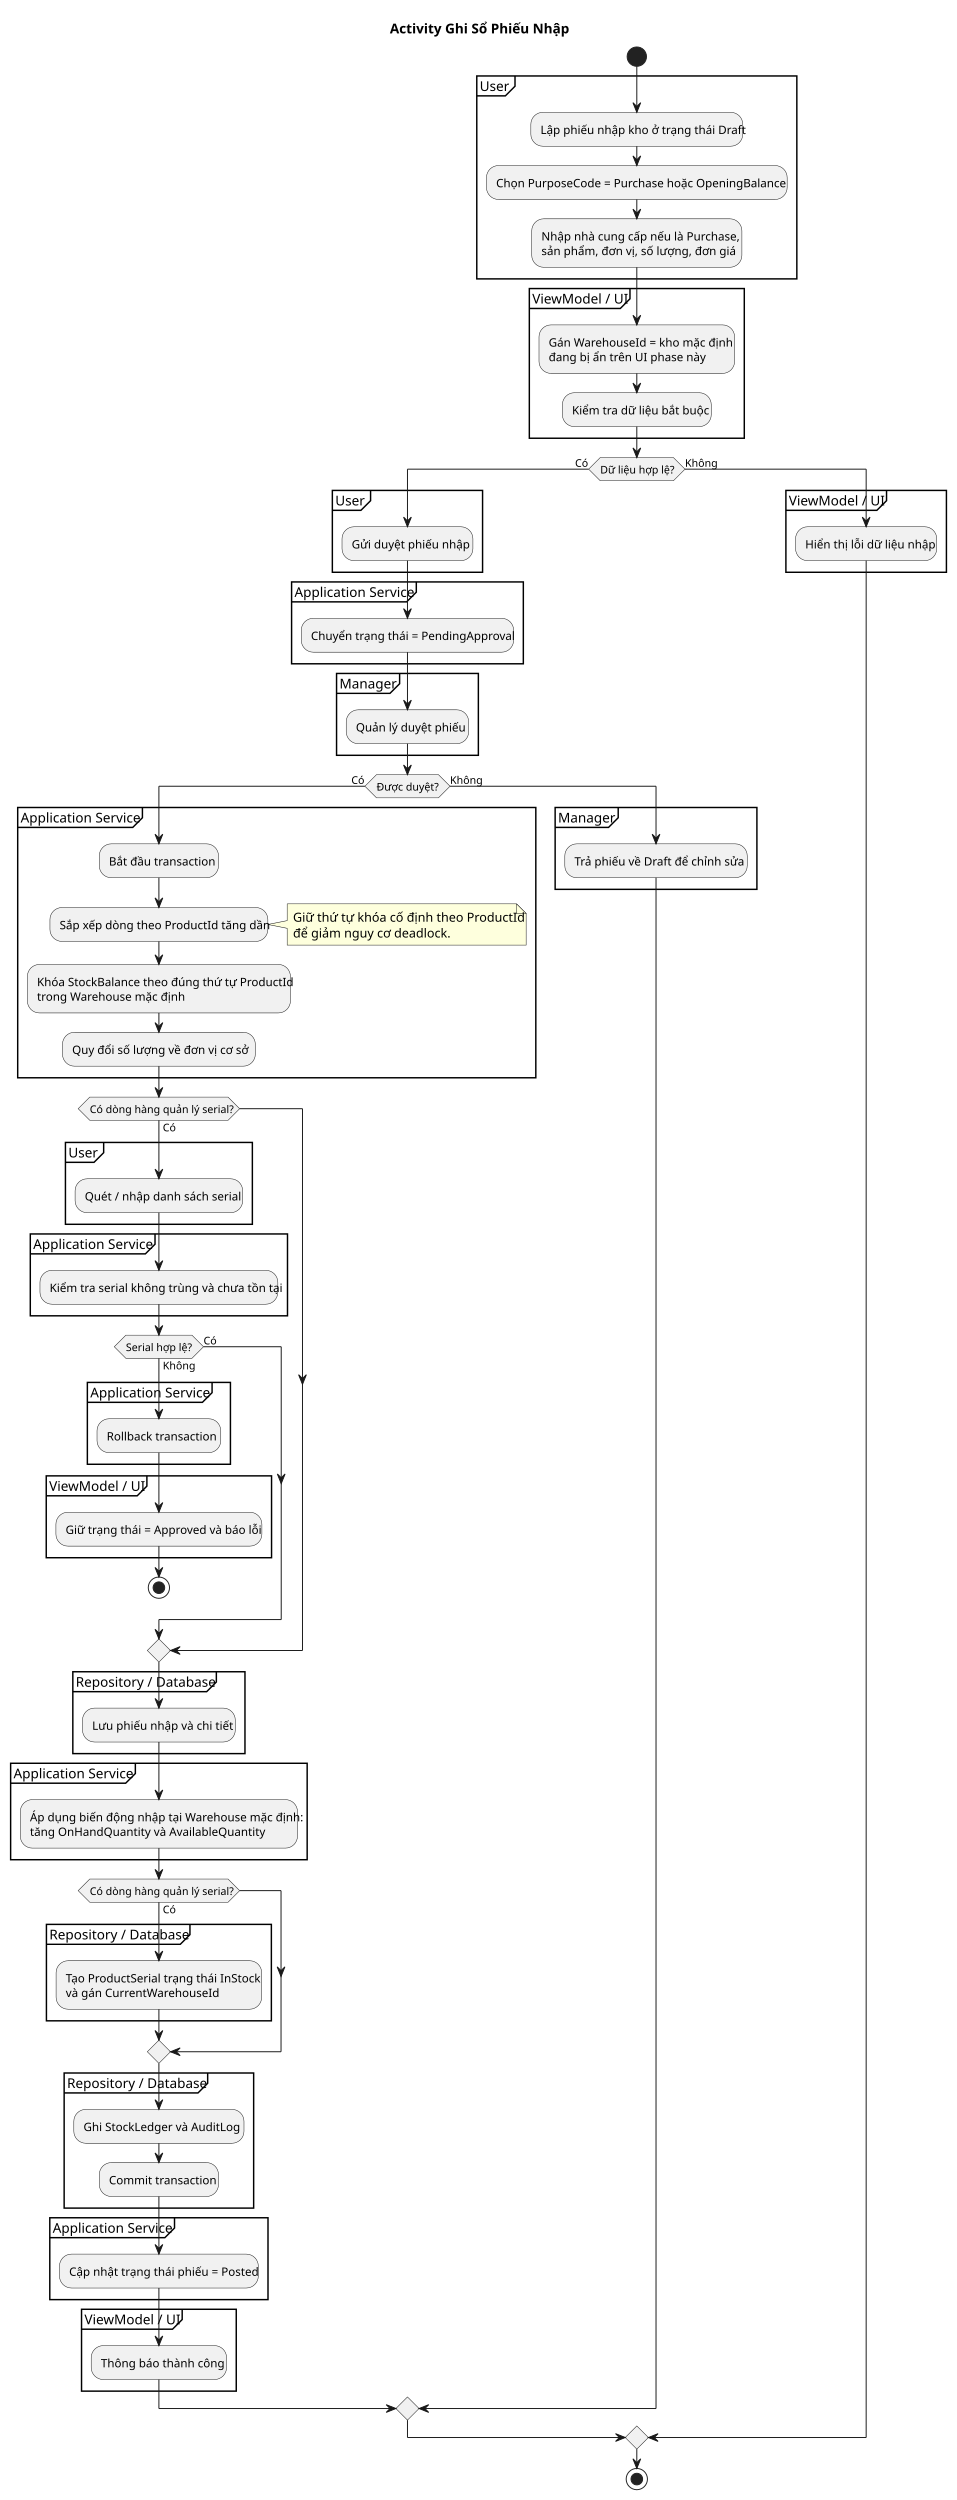
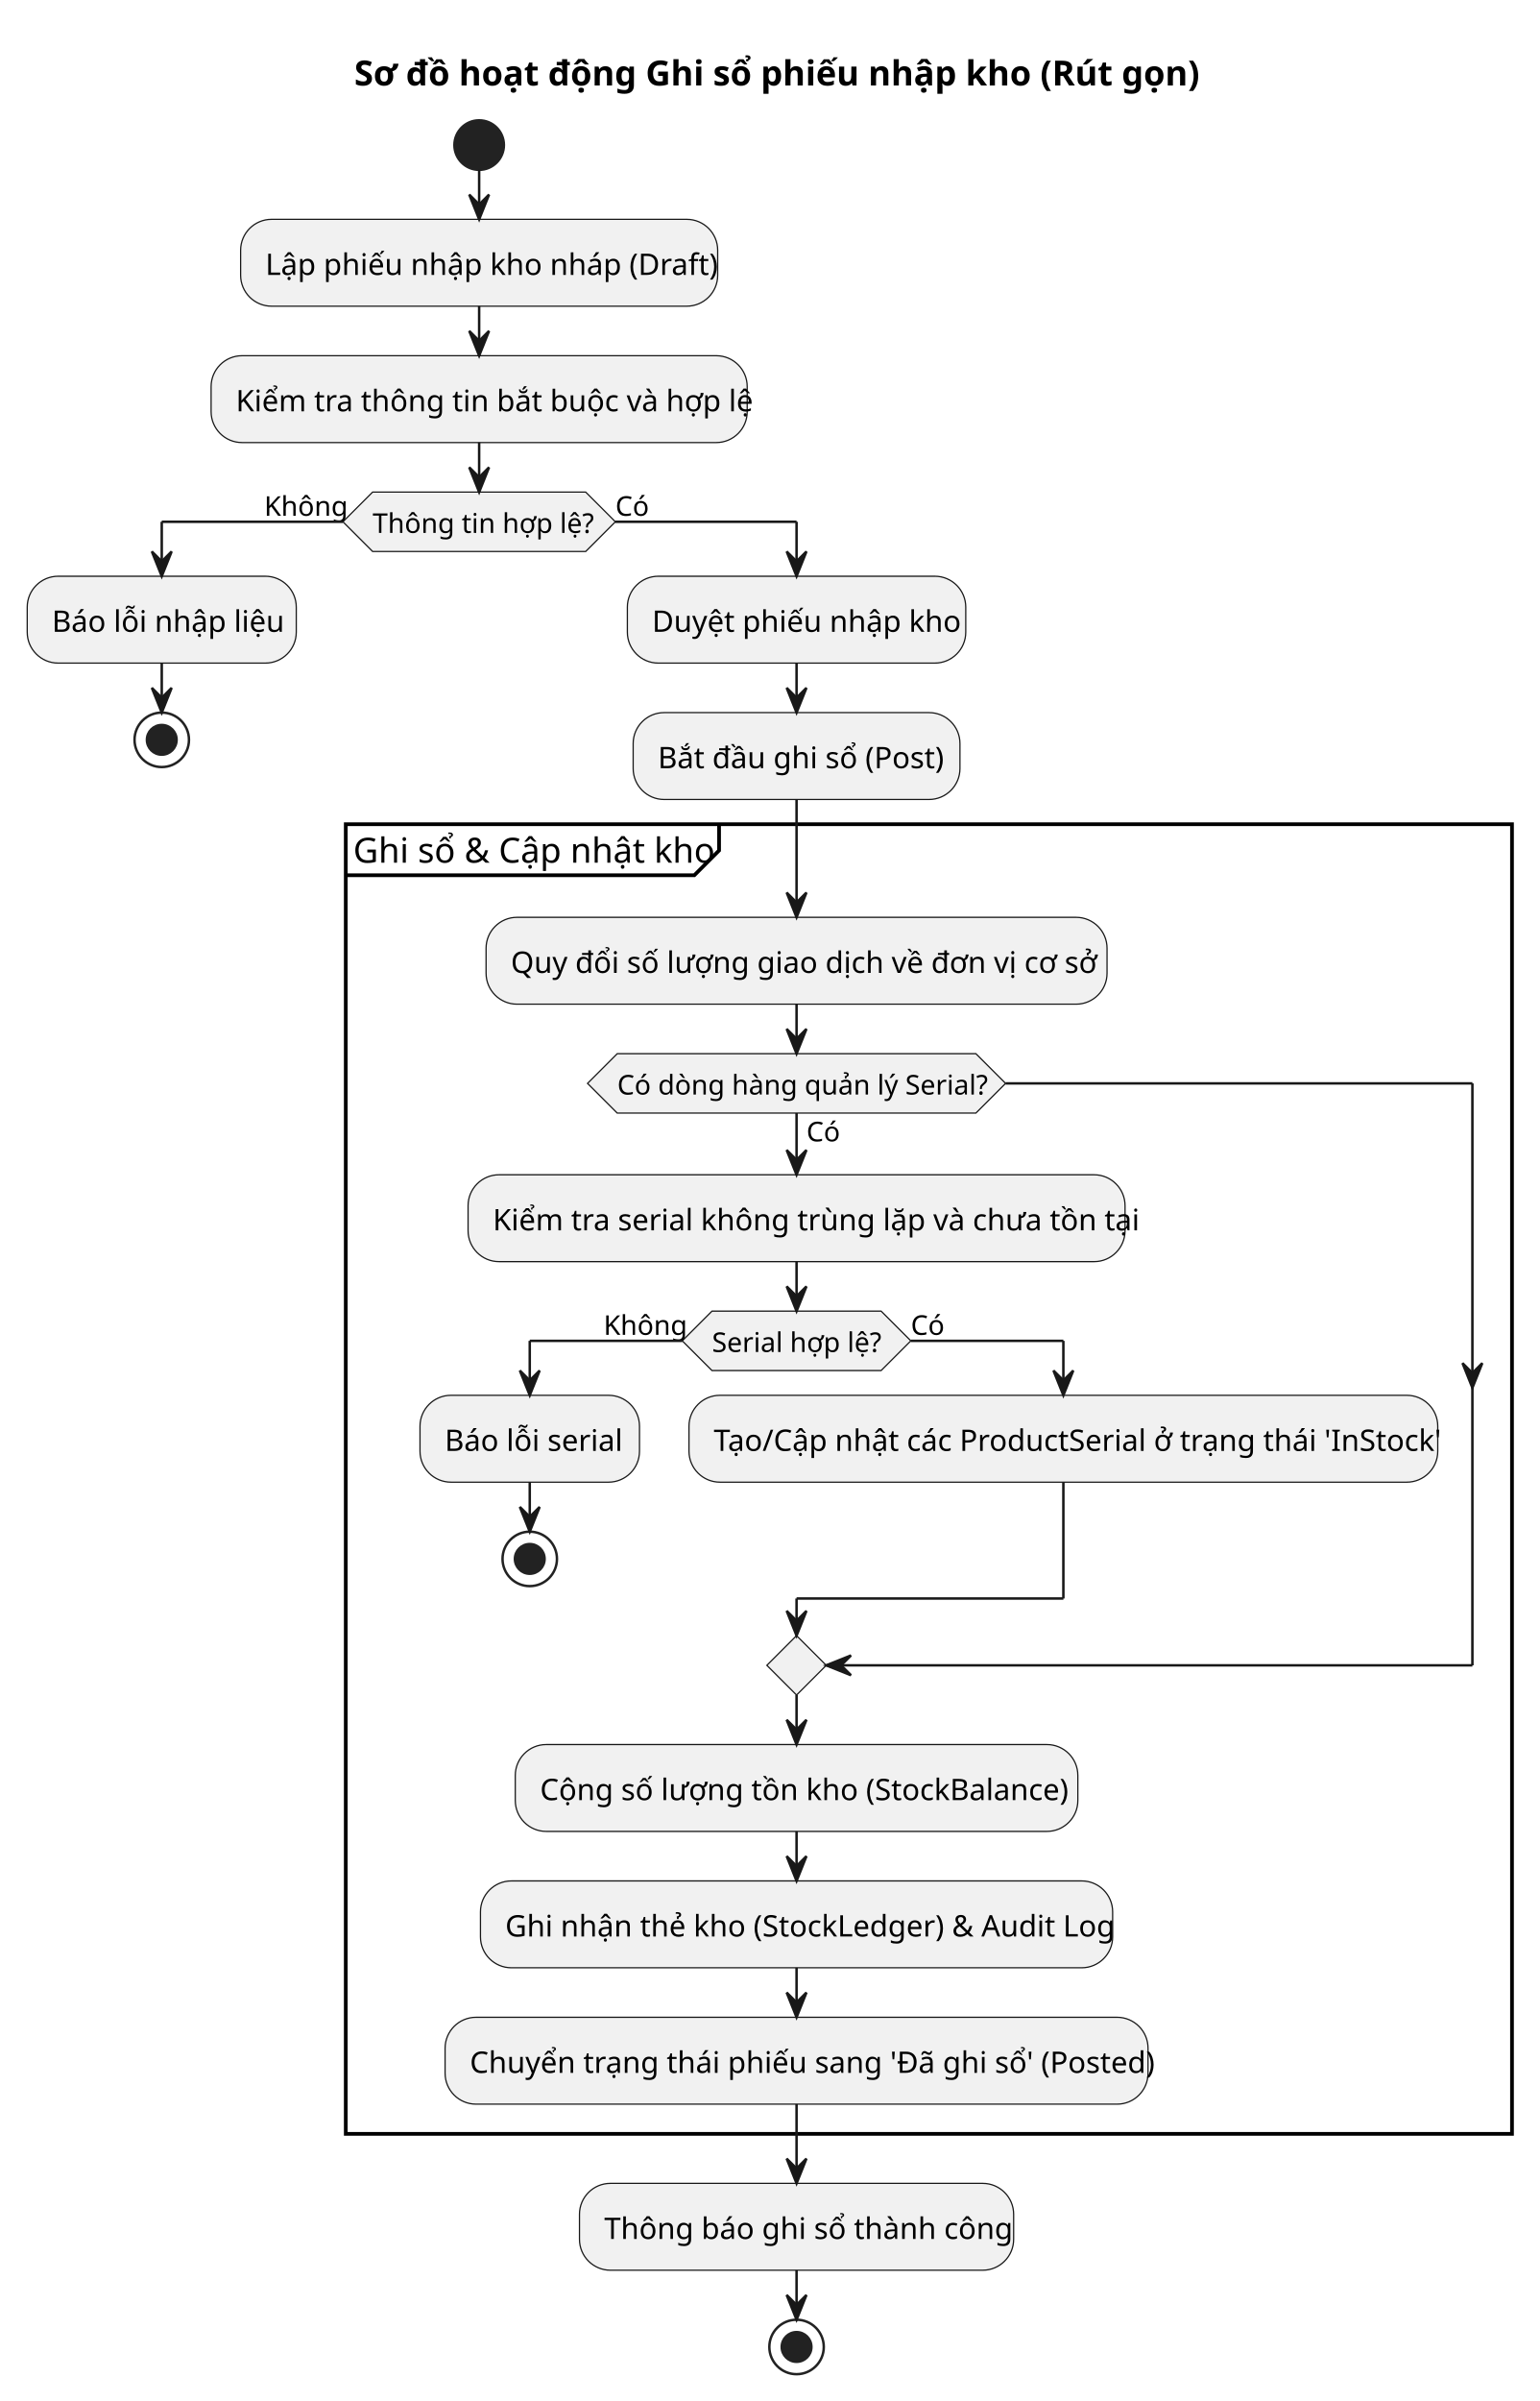
- <svg xmlns="http://www.w3.org/2000/svg" contentStyleType="text/css" data-diagram-type="ACTIVITY" height="2587px" preserveAspectRatio="none" style="width:990px;height:2587px;background:#FFFFFF;" version="1.1" viewBox="0 0 990 2587" width="990px" zoomAndPan="magnify">
+ <svg xmlns="http://www.w3.org/2000/svg" contentStyleType="text/css" data-diagram-type="ACTIVITY" height="970px" preserveAspectRatio="none" style="width:622px;height:970px;background:#FFFFFF;" version="1.1" viewBox="0 0 622 970" width="622px" zoomAndPan="magnify">
  <defs />
  <g>
-     <g class="title" data-source-line="353">
-       <text fill="#000000" font-family="sans-serif" font-size="14" font-weight="bold" lengthAdjust="spacing" textLength="180.469" x="403.445" y="34.533">Activity Ghi Sổ Phiếu Nhập</text>
+     <g class="title" data-source-line="1">
+       <text fill="#000000" font-family="sans-serif" font-size="14" font-weight="bold" lengthAdjust="spacing" textLength="332.685" x="143.174" y="34.533">Sơ đồ hoạt động Ghi sổ phiếu nhập kho (Rút gọn)</text>
    </g>
-     <ellipse cx="658.971" cy="58.609" fill="#222222" rx="10" ry="10" style="stroke:#222222;stroke-width:1;" />
-     <rect fill="none" height="209.984" style="stroke:#000000;stroke-width:1.5;" width="331.199" x="493.372" y="78.609" />
-     <path d="M532.93,78.609 L532.93,89.219 L522.93,99.219 L493.372,99.219" fill="none" style="stroke:#000000;stroke-width:1.5;" />
-     <text fill="#000000" font-family="sans-serif" font-size="14" lengthAdjust="spacing" textLength="29.559" x="496.372" y="94.143">User</text>
-     <rect fill="#F1F1F1" height="35.094" rx="12.5" ry="12.5" style="stroke:#181818;stroke-width:0.5;" width="219.336" x="549.303" y="116.219" />
-     <text fill="#000000" font-family="sans-serif" font-size="12" lengthAdjust="spacing" textLength="199.336" x="559.303" y="138.676">Lập phiếu nhập kho ở trạng thái Draft</text>
-     <rect fill="#F1F1F1" height="35.094" rx="12.5" ry="12.5" style="stroke:#181818;stroke-width:0.5;" width="311.199" x="503.372" y="171.312" />
-     <text fill="#000000" font-family="sans-serif" font-size="12" lengthAdjust="spacing" textLength="291.199" x="513.372" y="193.769">Chọn PurposeCode = Purchase hoặc OpeningBalance</text>
-     <rect fill="#F1F1F1" height="50.188" rx="12.5" ry="12.5" style="stroke:#181818;stroke-width:0.5;" width="217.473" x="550.235" y="226.406" />
-     <text fill="#000000" font-family="sans-serif" font-size="12" lengthAdjust="spacing" textLength="197.473" x="560.235" y="248.863">Nhập nhà cung cấp nếu là Purchase,</text>
-     <text fill="#000000" font-family="sans-serif" font-size="12" lengthAdjust="spacing" textLength="194.408" x="560.235" y="263.957">sản phẩm, đơn vị, số lượng, đơn giá</text>
-     <rect fill="none" height="154.891" style="stroke:#000000;stroke-width:1.5;" width="222.438" x="547.753" y="298.594" />
-     <path d="M651.897,298.594 L651.897,309.203 L641.897,319.203 L547.753,319.203" fill="none" style="stroke:#000000;stroke-width:1.5;" />
-     <text fill="#000000" font-family="sans-serif" font-size="14" lengthAdjust="spacing" textLength="94.144" x="550.753" y="314.127">ViewModel / UI</text>
-     <rect fill="#F1F1F1" height="50.188" rx="12.5" ry="12.5" style="stroke:#181818;stroke-width:0.5;" width="202.438" x="557.753" y="336.203" />
-     <text fill="#000000" font-family="sans-serif" font-size="12" lengthAdjust="spacing" textLength="182.438" x="567.753" y="358.66">Gán WarehouseId = kho mặc định</text>
-     <text fill="#000000" font-family="sans-serif" font-size="12" lengthAdjust="spacing" textLength="154.107" x="567.753" y="373.754">đang bị ẩn trên UI phase này</text>
-     <rect fill="#F1F1F1" height="35.094" rx="12.5" ry="12.5" style="stroke:#181818;stroke-width:0.5;" width="154.103" x="581.92" y="406.391" />
-     <text fill="#000000" font-family="sans-serif" font-size="12" lengthAdjust="spacing" textLength="134.103" x="591.92" y="428.848">Kiểm tra dữ liệu bắt buộc</text>
-     <polygon fill="#F1F1F1" points="621.108,473.484,696.835,473.484,708.835,485.484,696.835,497.484,621.108,497.484,609.108,485.484,621.108,473.484" style="stroke:#181818;stroke-width:0.5;" />
-     <text fill="#000000" font-family="sans-serif" font-size="11" lengthAdjust="spacing" textLength="75.727" x="621.108" y="489.985">Dữ liệu hợp lệ?</text>
-     <text fill="#000000" font-family="sans-serif" font-size="11" lengthAdjust="spacing" textLength="14.062" x="595.046" y="483.067">Có</text>
-     <text fill="#000000" font-family="sans-serif" font-size="11" lengthAdjust="spacing" textLength="31.808" x="708.835" y="483.067">Không</text>
-     <rect fill="none" height="84.703" style="stroke:#000000;stroke-width:1.5;" width="155.447" x="343.917" y="507.484" />
-     <path d="M383.475,507.484 L383.475,518.094 L373.475,528.094 L343.917,528.094" fill="none" style="stroke:#000000;stroke-width:1.5;" />
-     <text fill="#000000" font-family="sans-serif" font-size="14" lengthAdjust="spacing" textLength="29.559" x="346.917" y="523.018">User</text>
-     <rect fill="#F1F1F1" height="35.094" rx="12.5" ry="12.5" style="stroke:#181818;stroke-width:0.5;" width="135.447" x="353.917" y="545.094" />
-     <text fill="#000000" font-family="sans-serif" font-size="12" lengthAdjust="spacing" textLength="115.447" x="363.917" y="567.551">Gửi duyệt phiếu nhập</text>
-     <rect fill="none" height="84.703" style="stroke:#000000;stroke-width:1.5;" width="239.805" x="301.738" y="602.188" />
-     <path d="M430.8,602.188 L430.8,612.797 L420.8,622.797 L301.738,622.797" fill="none" style="stroke:#000000;stroke-width:1.5;" />
-     <text fill="#000000" font-family="sans-serif" font-size="14" lengthAdjust="spacing" textLength="119.061" x="304.738" y="617.721">Application Service</text>
-     <rect fill="#F1F1F1" height="35.094" rx="12.5" ry="12.5" style="stroke:#181818;stroke-width:0.5;" width="219.805" x="311.738" y="639.797" />
-     <text fill="#000000" font-family="sans-serif" font-size="12" lengthAdjust="spacing" textLength="199.805" x="321.738" y="662.254">Chuyển trạng thái = PendingApproval</text>
-     <rect fill="none" height="84.703" style="stroke:#000000;stroke-width:1.5;" width="146.74" x="348.27" y="696.891" />
-     <path d="M413.525,696.891 L413.525,707.5 L403.525,717.5 L348.27,717.5" fill="none" style="stroke:#000000;stroke-width:1.5;" />
-     <text fill="#000000" font-family="sans-serif" font-size="14" lengthAdjust="spacing" textLength="55.255" x="351.27" y="712.424">Manager</text>
-     <rect fill="#F1F1F1" height="35.094" rx="12.5" ry="12.5" style="stroke:#181818;stroke-width:0.5;" width="126.74" x="358.27" y="734.5" />
-     <text fill="#000000" font-family="sans-serif" font-size="12" lengthAdjust="spacing" textLength="106.74" x="368.27" y="756.957">Quản lý duyệt phiếu</text>
-     <polygon fill="#F1F1F1" points="389.588,801.594,453.692,801.594,465.692,813.594,453.692,825.594,389.588,825.594,377.588,813.594,389.588,801.594" style="stroke:#181818;stroke-width:0.5;" />
-     <text fill="#000000" font-family="sans-serif" font-size="11" lengthAdjust="spacing" textLength="64.104" x="389.588" y="818.095">Được duyệt?</text>
-     <text fill="#000000" font-family="sans-serif" font-size="11" lengthAdjust="spacing" textLength="14.062" x="363.527" y="811.177">Có</text>
-     <text fill="#000000" font-family="sans-serif" font-size="11" lengthAdjust="spacing" textLength="31.808" x="465.692" y="811.177">Không</text>
-     <rect fill="none" height="279.688" style="stroke:#000000;stroke-width:1.5;" width="536.149" x="18.312" y="835.594" />
-     <path d="M147.374,835.594 L147.374,846.203 L137.374,856.203 L18.312,856.203" fill="none" style="stroke:#000000;stroke-width:1.5;" />
-     <text fill="#000000" font-family="sans-serif" font-size="14" lengthAdjust="spacing" textLength="119.061" x="21.312" y="851.127">Application Service</text>
-     <rect fill="#F1F1F1" height="35.094" rx="12.5" ry="12.5" style="stroke:#181818;stroke-width:0.5;" width="123.4" x="102.727" y="873.203" />
-     <text fill="#000000" font-family="sans-serif" font-size="12" lengthAdjust="spacing" textLength="103.4" x="112.727" y="895.66">Bắt đầu transaction</text>
-     <path d="M297.174,935.297 L297.174,952.648 L277.174,956.648 L297.174,960.648 L297.174,978 A0,0 0 0 0 297.174,978 L544.461,978 A0,0 0 0 0 544.461,978 L544.461,945.297 L534.461,935.297 L297.174,935.297 A0,0 0 0 0 297.174,935.297" fill="#FEFFDD" style="stroke:#181818;stroke-width:0.5;" />
-     <path d="M534.461,935.297 L534.461,945.297 L544.461,945.297 L534.461,935.297" fill="#FEFFDD" style="stroke:#181818;stroke-width:0.5;" />
-     <text fill="#000000" font-family="sans-serif" font-size="13" lengthAdjust="spacing" textLength="226.288" x="303.174" y="953.792">Giữ thứ tự khóa cố định theo ProductId</text>
-     <text fill="#000000" font-family="sans-serif" font-size="13" lengthAdjust="spacing" textLength="155.949" x="303.174" y="970.144">để giảm nguy cơ deadlock.</text>
-     <rect fill="#F1F1F1" height="35.094" rx="12.5" ry="12.5" style="stroke:#181818;stroke-width:0.5;" width="225.494" x="51.68" y="939.102" />
-     <text fill="#000000" font-family="sans-serif" font-size="12" lengthAdjust="spacing" textLength="205.494" x="61.68" y="961.559">Sắp xếp dòng theo ProductId tăng dần</text>
-     <rect fill="#F1F1F1" height="50.188" rx="12.5" ry="12.5" style="stroke:#181818;stroke-width:0.5;" width="272.228" x="28.312" y="998" />
-     <text fill="#000000" font-family="sans-serif" font-size="12" lengthAdjust="spacing" textLength="252.228" x="38.312" y="1020.457">Khóa StockBalance theo đúng thứ tự ProductId</text>
-     <text fill="#000000" font-family="sans-serif" font-size="12" lengthAdjust="spacing" textLength="144.076" x="38.312" y="1035.551">trong Warehouse mặc định</text>
-     <rect fill="#F1F1F1" height="35.094" rx="12.5" ry="12.5" style="stroke:#181818;stroke-width:0.5;" width="199.578" x="64.638" y="1068.188" />
-     <text fill="#000000" font-family="sans-serif" font-size="12" lengthAdjust="spacing" textLength="179.578" x="74.638" y="1090.645">Quy đổi số lượng về đơn vị cơ sở</text>
-     <rect fill="none" height="84.703" style="stroke:#000000;stroke-width:1.5;" width="193.434" x="67.71" y="1182.2" />
-     <path d="M107.269,1182.2 L107.269,1192.81 L97.269,1202.81 L67.71,1202.81" fill="none" style="stroke:#000000;stroke-width:1.5;" />
-     <text fill="#000000" font-family="sans-serif" font-size="14" lengthAdjust="spacing" textLength="29.559" x="70.71" y="1197.733">User</text>
-     <rect fill="#F1F1F1" height="35.094" rx="12.5" ry="12.5" style="stroke:#181818;stroke-width:0.5;" width="173.434" x="77.71" y="1219.81" />
-     <text fill="#000000" font-family="sans-serif" font-size="12" lengthAdjust="spacing" textLength="153.434" x="87.71" y="1242.267">Quét / nhập danh sách serial</text>
-     <rect fill="none" height="84.703" style="stroke:#000000;stroke-width:1.5;" width="266.148" x="31.352" y="1276.903" />
-     <path d="M160.414,1276.903 L160.414,1287.513 L150.414,1297.513 L31.352,1297.513" fill="none" style="stroke:#000000;stroke-width:1.5;" />
-     <text fill="#000000" font-family="sans-serif" font-size="14" lengthAdjust="spacing" textLength="119.061" x="34.352" y="1292.437">Application Service</text>
-     <rect fill="#F1F1F1" height="35.094" rx="12.5" ry="12.5" style="stroke:#181818;stroke-width:0.5;" width="246.148" x="41.352" y="1314.513" />
-     <text fill="#000000" font-family="sans-serif" font-size="12" lengthAdjust="spacing" textLength="226.148" x="51.352" y="1336.97">Kiểm tra serial không trùng và chưa tồn tại</text>
-     <rect fill="none" height="84.703" style="stroke:#000000;stroke-width:1.5;" width="148.053" x="90.4" y="1430.524" />
-     <path d="M219.462,1430.524 L219.462,1441.134 L209.462,1451.134 L90.4,1451.134" fill="none" style="stroke:#000000;stroke-width:1.5;" />
-     <text fill="#000000" font-family="sans-serif" font-size="14" lengthAdjust="spacing" textLength="119.061" x="93.4" y="1446.058">Application Service</text>
-     <rect fill="#F1F1F1" height="35.094" rx="12.5" ry="12.5" style="stroke:#181818;stroke-width:0.5;" width="128.053" x="100.4" y="1468.134" />
-     <text fill="#000000" font-family="sans-serif" font-size="12" lengthAdjust="spacing" textLength="108.053" x="110.4" y="1490.591">Rollback transaction</text>
-     <rect fill="none" height="84.703" style="stroke:#000000;stroke-width:1.5;" width="233.148" x="47.852" y="1527.227" />
-     <path d="M151.997,1527.227 L151.997,1537.837 L141.997,1547.837 L47.852,1547.837" fill="none" style="stroke:#000000;stroke-width:1.5;" />
-     <text fill="#000000" font-family="sans-serif" font-size="14" lengthAdjust="spacing" textLength="94.144" x="50.852" y="1542.761">ViewModel / UI</text>
-     <rect fill="#F1F1F1" height="35.094" rx="12.5" ry="12.5" style="stroke:#181818;stroke-width:0.5;" width="213.148" x="57.852" y="1564.837" />
-     <text fill="#000000" font-family="sans-serif" font-size="12" lengthAdjust="spacing" textLength="193.148" x="67.853" y="1587.294">Giữ trạng thái = Approved và báo lỗi</text>
-     <ellipse cx="164.427" cy="1642.931" fill="none" rx="11" ry="11" style="stroke:#222222;stroke-width:1;" />
-     <ellipse cx="164.427" cy="1642.931" fill="#222222" rx="6" ry="6" style="stroke:#222222;stroke-width:1;" />
-     <polygon fill="#F1F1F1" points="130.245,1381.606,198.608,1381.606,210.608,1393.606,198.608,1405.606,130.245,1405.606,118.245,1393.606,130.245,1381.606" style="stroke:#181818;stroke-width:0.5;" />
-     <text fill="#000000" font-family="sans-serif" font-size="11" lengthAdjust="spacing" textLength="31.808" x="168.427" y="1417.025">Không</text>
-     <text fill="#000000" font-family="sans-serif" font-size="11" lengthAdjust="spacing" textLength="68.363" x="130.245" y="1398.107">Serial hợp lệ?</text>
-     <text fill="#000000" font-family="sans-serif" font-size="11" lengthAdjust="spacing" textLength="14.062" x="210.608" y="1391.189">Có</text>
-     <polygon fill="#F1F1F1" points="92.876,1135.281,235.978,1135.281,247.978,1147.281,235.978,1159.281,92.876,1159.281,80.876,1147.281,92.876,1135.281" style="stroke:#181818;stroke-width:0.5;" />
-     <text fill="#000000" font-family="sans-serif" font-size="11" lengthAdjust="spacing" textLength="14.062" x="168.427" y="1170.7">Có</text>
-     <text fill="#000000" font-family="sans-serif" font-size="11" lengthAdjust="spacing" textLength="143.102" x="92.876" y="1151.782">Có dòng hàng quản lý serial?</text>
-     <polygon fill="#F1F1F1" points="164.427,1695.931,176.427,1707.931,164.427,1719.931,152.427,1707.931,164.427,1695.931" style="stroke:#181818;stroke-width:0.5;" />
-     <rect fill="none" height="84.703" style="stroke:#000000;stroke-width:1.5;" width="178.129" x="75.362" y="1729.931" />
-     <path d="M223.879,1729.931 L223.879,1740.54 L213.879,1750.54 L75.362,1750.54" fill="none" style="stroke:#000000;stroke-width:1.5;" />
-     <text fill="#000000" font-family="sans-serif" font-size="14" lengthAdjust="spacing" textLength="138.517" x="78.362" y="1745.464">Repository / Database</text>
-     <rect fill="#F1F1F1" height="35.094" rx="12.5" ry="12.5" style="stroke:#181818;stroke-width:0.5;" width="158.129" x="85.362" y="1767.54" />
-     <text fill="#000000" font-family="sans-serif" font-size="12" lengthAdjust="spacing" textLength="138.129" x="95.362" y="1789.997">Lưu phiếu nhập và chi tiết</text>
-     <rect fill="none" height="99.797" style="stroke:#000000;stroke-width:1.5;" width="306.853" x="11" y="1824.634" />
-     <path d="M140.061,1824.634 L140.061,1835.243 L130.061,1845.243 L11,1845.243" fill="none" style="stroke:#000000;stroke-width:1.5;" />
-     <text fill="#000000" font-family="sans-serif" font-size="14" lengthAdjust="spacing" textLength="119.061" x="14" y="1840.167">Application Service</text>
-     <rect fill="#F1F1F1" height="50.188" rx="12.5" ry="12.5" style="stroke:#181818;stroke-width:0.5;" width="286.853" x="21" y="1862.243" />
-     <text fill="#000000" font-family="sans-serif" font-size="12" lengthAdjust="spacing" textLength="266.853" x="31" y="1884.7">Áp dụng biến động nhập tại Warehouse mặc định:</text>
-     <text fill="#000000" font-family="sans-serif" font-size="12" lengthAdjust="spacing" textLength="228.803" x="31" y="1899.794">tăng OnHandQuantity và AvailableQuantity</text>
-     <rect fill="none" height="99.797" style="stroke:#000000;stroke-width:1.5;" width="232.768" x="48.043" y="1991.35" />
-     <path d="M196.56,1991.35 L196.56,2001.959 L186.56,2011.959 L48.043,2011.959" fill="none" style="stroke:#000000;stroke-width:1.5;" />
-     <text fill="#000000" font-family="sans-serif" font-size="14" lengthAdjust="spacing" textLength="138.517" x="51.043" y="2006.883">Repository / Database</text>
-     <rect fill="#F1F1F1" height="50.188" rx="12.5" ry="12.5" style="stroke:#181818;stroke-width:0.5;" width="212.768" x="58.043" y="2028.959" />
-     <text fill="#000000" font-family="sans-serif" font-size="12" lengthAdjust="spacing" textLength="192.768" x="68.043" y="2051.416">Tạo ProductSerial trạng thái InStock</text>
-     <text fill="#000000" font-family="sans-serif" font-size="12" lengthAdjust="spacing" textLength="150.75" x="68.043" y="2066.51">và gán CurrentWarehouseId</text>
-     <polygon fill="#F1F1F1" points="92.876,1944.431,235.978,1944.431,247.978,1956.431,235.978,1968.431,92.876,1968.431,80.876,1956.431,92.876,1944.431" style="stroke:#181818;stroke-width:0.5;" />
-     <text fill="#000000" font-family="sans-serif" font-size="11" lengthAdjust="spacing" textLength="14.062" x="168.427" y="1979.85">Có</text>
-     <text fill="#000000" font-family="sans-serif" font-size="11" lengthAdjust="spacing" textLength="143.102" x="92.876" y="1960.932">Có dòng hàng quản lý serial?</text>
-     <polygon fill="#F1F1F1" points="164.427,2111.146,176.427,2123.146,164.427,2135.146,152.427,2123.146,164.427,2111.146" style="stroke:#181818;stroke-width:0.5;" />
-     <rect fill="none" height="139.797" style="stroke:#000000;stroke-width:1.5;" width="196.1" x="66.377" y="2145.146" />
-     <path d="M214.894,2145.146 L214.894,2155.756 L204.894,2165.756 L66.377,2165.756" fill="none" style="stroke:#000000;stroke-width:1.5;" />
-     <text fill="#000000" font-family="sans-serif" font-size="14" lengthAdjust="spacing" textLength="138.517" x="69.377" y="2160.68">Repository / Database</text>
-     <rect fill="#F1F1F1" height="35.094" rx="12.5" ry="12.5" style="stroke:#181818;stroke-width:0.5;" width="176.1" x="76.377" y="2182.756" />
-     <text fill="#000000" font-family="sans-serif" font-size="12" lengthAdjust="spacing" textLength="156.1" x="86.377" y="2205.213">Ghi StockLedger và AuditLog</text>
-     <rect fill="#F1F1F1" height="35.094" rx="12.5" ry="12.5" style="stroke:#181818;stroke-width:0.5;" width="123.365" x="102.744" y="2237.85" />
-     <text fill="#000000" font-family="sans-serif" font-size="12" lengthAdjust="spacing" textLength="103.365" x="112.744" y="2260.307">Commit transaction</text>
-     <rect fill="none" height="84.703" style="stroke:#000000;stroke-width:1.5;" width="225.801" x="51.526" y="2294.943" />
-     <path d="M180.588,2294.943 L180.588,2305.553 L170.588,2315.553 L51.526,2315.553" fill="none" style="stroke:#000000;stroke-width:1.5;" />
-     <text fill="#000000" font-family="sans-serif" font-size="14" lengthAdjust="spacing" textLength="119.061" x="54.526" y="2310.477">Application Service</text>
-     <rect fill="#F1F1F1" height="35.094" rx="12.5" ry="12.5" style="stroke:#181818;stroke-width:0.5;" width="205.801" x="61.526" y="2332.553" />
-     <text fill="#000000" font-family="sans-serif" font-size="12" lengthAdjust="spacing" textLength="185.801" x="71.526" y="2355.01">Cập nhật trạng thái phiếu = Posted</text>
-     <rect fill="none" height="84.703" style="stroke:#000000;stroke-width:1.5;" width="160.1" x="84.377" y="2389.646" />
-     <path d="M188.522,2389.646 L188.522,2400.256 L178.522,2410.256 L84.377,2410.256" fill="none" style="stroke:#000000;stroke-width:1.5;" />
-     <text fill="#000000" font-family="sans-serif" font-size="14" lengthAdjust="spacing" textLength="94.144" x="87.377" y="2405.18">ViewModel / UI</text>
-     <rect fill="#F1F1F1" height="35.094" rx="12.5" ry="12.5" style="stroke:#181818;stroke-width:0.5;" width="140.1" x="94.377" y="2427.256" />
-     <text fill="#000000" font-family="sans-serif" font-size="12" lengthAdjust="spacing" textLength="120.1" x="104.377" y="2449.713">Thông báo thành công</text>
-     <rect fill="none" height="84.703" style="stroke:#000000;stroke-width:1.5;" width="208.785" x="574.461" y="835.594" />
-     <path d="M639.716,835.594 L639.716,846.203 L629.716,856.203 L574.461,856.203" fill="none" style="stroke:#000000;stroke-width:1.5;" />
-     <text fill="#000000" font-family="sans-serif" font-size="14" lengthAdjust="spacing" textLength="55.255" x="577.461" y="851.127">Manager</text>
-     <rect fill="#F1F1F1" height="35.094" rx="12.5" ry="12.5" style="stroke:#181818;stroke-width:0.5;" width="188.785" x="584.461" y="873.203" />
-     <text fill="#000000" font-family="sans-serif" font-size="12" lengthAdjust="spacing" textLength="168.785" x="594.461" y="895.66">Trả phiếu về Draft để chỉnh sửa</text>
-     <polygon fill="#F1F1F1" points="421.64,2480.35,433.64,2492.35,421.64,2504.35,409.64,2492.35,421.64,2480.35" style="stroke:#181818;stroke-width:0.5;" />
-     <rect fill="none" height="84.703" style="stroke:#000000;stroke-width:1.5;" width="166.111" x="813.247" y="507.484" />
-     <path d="M917.391,507.484 L917.391,518.094 L907.391,528.094 L813.247,528.094" fill="none" style="stroke:#000000;stroke-width:1.5;" />
-     <text fill="#000000" font-family="sans-serif" font-size="14" lengthAdjust="spacing" textLength="94.144" x="816.247" y="523.018">ViewModel / UI</text>
-     <rect fill="#F1F1F1" height="35.094" rx="12.5" ry="12.5" style="stroke:#181818;stroke-width:0.5;" width="146.111" x="823.247" y="545.094" />
-     <text fill="#000000" font-family="sans-serif" font-size="12" lengthAdjust="spacing" textLength="126.111" x="833.247" y="567.551">Hiển thị lỗi dữ liệu nhập</text>
-     <polygon fill="#F1F1F1" points="658.971,2510.35,670.971,2522.35,658.971,2534.35,646.971,2522.35,658.971,2510.35" style="stroke:#181818;stroke-width:0.5;" />
-     <ellipse cx="658.971" cy="2565.35" fill="none" rx="11" ry="11" style="stroke:#222222;stroke-width:1;" />
-     <ellipse cx="658.971" cy="2565.35" fill="#222222" rx="6" ry="6" style="stroke:#222222;stroke-width:1;" />
-     <line style="stroke:#181818;stroke-width:1;" x1="658.971" x2="658.971" y1="151.312" y2="171.312" />
-     <polygon fill="#181818" points="654.971,161.312,658.971,171.312,662.971,161.312,658.971,165.312" style="stroke:#181818;stroke-width:1;" />
-     <line style="stroke:#181818;stroke-width:1;" x1="658.971" x2="658.971" y1="206.406" y2="226.406" />
-     <polygon fill="#181818" points="654.971,216.406,658.971,226.406,662.971,216.406,658.971,220.406" style="stroke:#181818;stroke-width:1;" />
-     <line style="stroke:#181818;stroke-width:1;" x1="658.971" x2="658.971" y1="68.609" y2="116.219" />
-     <polygon fill="#181818" points="654.971,106.219,658.971,116.219,662.971,106.219,658.971,110.219" style="stroke:#181818;stroke-width:1;" />
-     <line style="stroke:#181818;stroke-width:1;" x1="658.971" x2="658.971" y1="386.391" y2="406.391" />
-     <polygon fill="#181818" points="654.971,396.391,658.971,406.391,662.971,396.391,658.971,400.391" style="stroke:#181818;stroke-width:1;" />
-     <line style="stroke:#181818;stroke-width:1;" x1="658.971" x2="658.971" y1="276.594" y2="336.203" />
-     <polygon fill="#181818" points="654.971,326.203,658.971,336.203,662.971,326.203,658.971,330.203" style="stroke:#181818;stroke-width:1;" />
-     <line style="stroke:#181818;stroke-width:1;" x1="421.64" x2="421.64" y1="580.188" y2="639.797" />
-     <polygon fill="#181818" points="417.64,629.797,421.64,639.797,425.64,629.797,421.64,633.797" style="stroke:#181818;stroke-width:1;" />
-     <line style="stroke:#181818;stroke-width:1;" x1="421.64" x2="421.64" y1="674.891" y2="734.5" />
-     <polygon fill="#181818" points="417.64,724.5,421.64,734.5,425.64,724.5,421.64,728.5" style="stroke:#181818;stroke-width:1;" />
-     <line style="stroke:#181818;stroke-width:1;" x1="164.427" x2="164.427" y1="908.297" y2="939.102" />
-     <polygon fill="#181818" points="160.427,929.102,164.427,939.102,168.427,929.102,164.427,933.102" style="stroke:#181818;stroke-width:1;" />
-     <line style="stroke:#181818;stroke-width:1;" x1="164.427" x2="164.427" y1="974.195" y2="998" />
-     <polygon fill="#181818" points="160.427,988,164.427,998,168.427,988,164.427,992" style="stroke:#181818;stroke-width:1;" />
-     <line style="stroke:#181818;stroke-width:1;" x1="164.427" x2="164.427" y1="1048.188" y2="1068.188" />
-     <polygon fill="#181818" points="160.427,1058.188,164.427,1068.188,168.427,1058.188,164.427,1062.188" style="stroke:#181818;stroke-width:1;" />
-     <line style="stroke:#181818;stroke-width:1;" x1="164.427" x2="164.427" y1="1254.903" y2="1314.513" />
-     <polygon fill="#181818" points="160.427,1304.513,164.427,1314.513,168.427,1304.513,164.427,1308.513" style="stroke:#181818;stroke-width:1;" />
-     <line style="stroke:#181818;stroke-width:1;" x1="164.427" x2="164.427" y1="1503.227" y2="1564.837" />
-     <polygon fill="#181818" points="160.427,1554.837,164.427,1564.837,168.427,1554.837,164.427,1558.837" style="stroke:#181818;stroke-width:1;" />
-     <line style="stroke:#181818;stroke-width:1;" x1="164.427" x2="164.427" y1="1599.931" y2="1631.931" />
-     <polygon fill="#181818" points="160.427,1621.931,164.427,1631.931,168.427,1621.931,164.427,1625.931" style="stroke:#181818;stroke-width:1;" />
-     <line style="stroke:#181818;stroke-width:1;" x1="164.427" x2="164.427" y1="1405.606" y2="1468.134" />
-     <polygon fill="#181818" points="160.427,1458.134,164.427,1468.134,168.427,1458.134,164.427,1462.134" style="stroke:#181818;stroke-width:1;" />
-     <line style="stroke:#181818;stroke-width:1;" x1="210.608" x2="291.001" y1="1393.606" y2="1393.606" />
-     <polygon fill="#181818" points="287.001,1525.227,291.001,1535.227,295.001,1525.227,291.001,1529.227" style="stroke:#181818;stroke-width:1;" />
-     <line style="stroke:#181818;stroke-width:1;" x1="291.001" x2="291.001" y1="1393.606" y2="1675.931" />
-     <line style="stroke:#181818;stroke-width:1;" x1="291.001" x2="164.427" y1="1675.931" y2="1675.931" />
-     <line style="stroke:#181818;stroke-width:1;" x1="164.427" x2="164.427" y1="1675.931" y2="1695.931" />
-     <polygon fill="#181818" points="160.427,1685.931,164.427,1695.931,168.427,1685.931,164.427,1689.931" style="stroke:#181818;stroke-width:1;" />
-     <line style="stroke:#181818;stroke-width:1;" x1="164.427" x2="164.427" y1="1349.606" y2="1381.606" />
-     <polygon fill="#181818" points="160.427,1371.606,164.427,1381.606,168.427,1371.606,164.427,1375.606" style="stroke:#181818;stroke-width:1;" />
-     <line style="stroke:#181818;stroke-width:1;" x1="164.427" x2="164.427" y1="1159.281" y2="1219.81" />
-     <polygon fill="#181818" points="160.427,1209.81,164.427,1219.81,168.427,1209.81,164.427,1213.81" style="stroke:#181818;stroke-width:1;" />
-     <line style="stroke:#181818;stroke-width:1;" x1="247.978" x2="313.001" y1="1147.281" y2="1147.281" />
-     <polygon fill="#181818" points="309.001,1422.524,313.001,1432.524,317.001,1422.524,313.001,1426.524" style="stroke:#181818;stroke-width:1;" />
-     <line style="stroke:#181818;stroke-width:1;" x1="313.001" x2="313.001" y1="1147.281" y2="1707.931" />
-     <line style="stroke:#181818;stroke-width:1;" x1="313.001" x2="176.427" y1="1707.931" y2="1707.931" />
-     <polygon fill="#181818" points="186.427,1703.931,176.427,1707.931,186.427,1711.931,182.427,1707.931" style="stroke:#181818;stroke-width:1;" />
-     <line style="stroke:#181818;stroke-width:1;" x1="164.427" x2="164.427" y1="1103.281" y2="1135.281" />
-     <polygon fill="#181818" points="160.427,1125.281,164.427,1135.281,168.427,1125.281,164.427,1129.281" style="stroke:#181818;stroke-width:1;" />
-     <line style="stroke:#181818;stroke-width:1;" x1="164.427" x2="164.427" y1="1719.931" y2="1767.54" />
-     <polygon fill="#181818" points="160.427,1757.54,164.427,1767.54,168.427,1757.54,164.427,1761.54" style="stroke:#181818;stroke-width:1;" />
-     <line style="stroke:#181818;stroke-width:1;" x1="164.427" x2="164.427" y1="1802.634" y2="1862.243" />
-     <polygon fill="#181818" points="160.427,1852.243,164.427,1862.243,168.427,1852.243,164.427,1856.243" style="stroke:#181818;stroke-width:1;" />
-     <line style="stroke:#181818;stroke-width:1;" x1="164.427" x2="164.427" y1="1968.431" y2="2028.959" />
-     <polygon fill="#181818" points="160.427,2018.959,164.427,2028.959,168.427,2018.959,164.427,2022.959" style="stroke:#181818;stroke-width:1;" />
-     <line style="stroke:#181818;stroke-width:1;" x1="247.978" x2="290.81" y1="1956.431" y2="1956.431" />
-     <polygon fill="#181818" points="286.81,2035.248,290.81,2045.248,294.81,2035.248,290.81,2039.248" style="stroke:#181818;stroke-width:1;" />
-     <line style="stroke:#181818;stroke-width:1;" x1="290.81" x2="290.81" y1="1956.431" y2="2123.146" />
-     <line style="stroke:#181818;stroke-width:1;" x1="290.81" x2="176.427" y1="2123.146" y2="2123.146" />
-     <polygon fill="#181818" points="186.427,2119.146,176.427,2123.146,186.427,2127.146,182.427,2123.146" style="stroke:#181818;stroke-width:1;" />
-     <line style="stroke:#181818;stroke-width:1;" x1="164.427" x2="164.427" y1="2079.146" y2="2111.146" />
-     <polygon fill="#181818" points="160.427,2101.146,164.427,2111.146,168.427,2101.146,164.427,2105.146" style="stroke:#181818;stroke-width:1;" />
-     <line style="stroke:#181818;stroke-width:1;" x1="164.427" x2="164.427" y1="1912.431" y2="1944.431" />
-     <polygon fill="#181818" points="160.427,1934.431,164.427,1944.431,168.427,1934.431,164.427,1938.431" style="stroke:#181818;stroke-width:1;" />
-     <line style="stroke:#181818;stroke-width:1;" x1="164.427" x2="164.427" y1="2217.85" y2="2237.85" />
-     <polygon fill="#181818" points="160.427,2227.85,164.427,2237.85,168.427,2227.85,164.427,2231.85" style="stroke:#181818;stroke-width:1;" />
-     <line style="stroke:#181818;stroke-width:1;" x1="164.427" x2="164.427" y1="2135.146" y2="2182.756" />
-     <polygon fill="#181818" points="160.427,2172.756,164.427,2182.756,168.427,2172.756,164.427,2176.756" style="stroke:#181818;stroke-width:1;" />
-     <line style="stroke:#181818;stroke-width:1;" x1="164.427" x2="164.427" y1="2272.943" y2="2332.553" />
-     <polygon fill="#181818" points="160.427,2322.553,164.427,2332.553,168.427,2322.553,164.427,2326.553" style="stroke:#181818;stroke-width:1;" />
-     <line style="stroke:#181818;stroke-width:1;" x1="164.427" x2="164.427" y1="2367.646" y2="2427.256" />
-     <polygon fill="#181818" points="160.427,2417.256,164.427,2427.256,168.427,2417.256,164.427,2421.256" style="stroke:#181818;stroke-width:1;" />
-     <line style="stroke:#181818;stroke-width:1;" x1="377.588" x2="164.427" y1="813.594" y2="813.594" />
-     <line style="stroke:#181818;stroke-width:1;" x1="164.427" x2="164.427" y1="813.594" y2="873.203" />
-     <polygon fill="#181818" points="160.427,863.203,164.427,873.203,168.427,863.203,164.427,867.203" style="stroke:#181818;stroke-width:1;" />
-     <line style="stroke:#181818;stroke-width:1;" x1="465.692" x2="678.854" y1="813.594" y2="813.594" />
-     <line style="stroke:#181818;stroke-width:1;" x1="678.854" x2="678.854" y1="813.594" y2="873.203" />
-     <polygon fill="#181818" points="674.854,863.203,678.854,873.203,682.854,863.203,678.854,867.203" style="stroke:#181818;stroke-width:1;" />
-     <line style="stroke:#181818;stroke-width:1;" x1="164.427" x2="164.427" y1="2462.35" y2="2492.35" />
-     <line style="stroke:#181818;stroke-width:1;" x1="164.427" x2="409.64" y1="2492.35" y2="2492.35" />
-     <polygon fill="#181818" points="399.64,2488.35,409.64,2492.35,399.64,2496.35,403.64,2492.35" style="stroke:#181818;stroke-width:1;" />
-     <line style="stroke:#181818;stroke-width:1;" x1="678.854" x2="678.854" y1="908.297" y2="2492.35" />
-     <line style="stroke:#181818;stroke-width:1;" x1="678.854" x2="433.64" y1="2492.35" y2="2492.35" />
-     <polygon fill="#181818" points="443.64,2488.35,433.64,2492.35,443.64,2496.35,439.64,2492.35" style="stroke:#181818;stroke-width:1;" />
-     <line style="stroke:#181818;stroke-width:1;" x1="421.64" x2="421.64" y1="769.594" y2="801.594" />
-     <polygon fill="#181818" points="417.64,791.594,421.64,801.594,425.64,791.594,421.64,795.594" style="stroke:#181818;stroke-width:1;" />
-     <line style="stroke:#181818;stroke-width:1;" x1="609.108" x2="421.64" y1="485.484" y2="485.484" />
-     <line style="stroke:#181818;stroke-width:1;" x1="421.64" x2="421.64" y1="485.484" y2="545.094" />
-     <polygon fill="#181818" points="417.64,535.094,421.64,545.094,425.64,535.094,421.64,539.094" style="stroke:#181818;stroke-width:1;" />
-     <line style="stroke:#181818;stroke-width:1;" x1="708.835" x2="896.302" y1="485.484" y2="485.484" />
-     <line style="stroke:#181818;stroke-width:1;" x1="896.302" x2="896.302" y1="485.484" y2="545.094" />
-     <polygon fill="#181818" points="892.302,535.094,896.302,545.094,900.302,535.094,896.302,539.094" style="stroke:#181818;stroke-width:1;" />
-     <line style="stroke:#181818;stroke-width:1;" x1="421.64" x2="421.64" y1="2504.35" y2="2522.35" />
-     <line style="stroke:#181818;stroke-width:1;" x1="421.64" x2="646.971" y1="2522.35" y2="2522.35" />
-     <polygon fill="#181818" points="636.971,2518.35,646.971,2522.35,636.971,2526.35,640.971,2522.35" style="stroke:#181818;stroke-width:1;" />
-     <line style="stroke:#181818;stroke-width:1;" x1="896.302" x2="896.302" y1="580.188" y2="2522.35" />
-     <line style="stroke:#181818;stroke-width:1;" x1="896.302" x2="670.971" y1="2522.35" y2="2522.35" />
-     <polygon fill="#181818" points="680.971,2518.35,670.971,2522.35,680.971,2526.35,676.971,2522.35" style="stroke:#181818;stroke-width:1;" />
-     <line style="stroke:#181818;stroke-width:1;" x1="658.971" x2="658.971" y1="441.484" y2="473.484" />
-     <polygon fill="#181818" points="654.971,463.484,658.971,473.484,662.971,463.484,658.971,467.484" style="stroke:#181818;stroke-width:1;" />
-     <line style="stroke:#181818;stroke-width:1;" x1="658.971" x2="658.971" y1="2534.35" y2="2554.35" />
-     <polygon fill="#181818" points="654.971,2544.35,658.971,2554.35,662.971,2544.35,658.971,2548.35" style="stroke:#181818;stroke-width:1;" />
+     <ellipse cx="193.638" cy="58.609" fill="#222222" rx="10" ry="10" style="stroke:#222222;stroke-width:1;" />
+     <rect fill="#F1F1F1" height="35.094" rx="12.5" ry="12.5" style="stroke:#181818;stroke-width:0.5;" width="192.787" x="97.245" y="88.609" />
+     <text fill="#000000" font-family="sans-serif" font-size="12" lengthAdjust="spacing" textLength="172.787" x="107.245" y="111.066">Lập phiếu nhập kho nháp (Draft)</text>
+     <rect fill="#F1F1F1" height="35.094" rx="12.5" ry="12.5" style="stroke:#181818;stroke-width:0.5;" width="216.652" x="85.312" y="143.703" />
+     <text fill="#000000" font-family="sans-serif" font-size="12" lengthAdjust="spacing" textLength="196.652" x="95.312" y="166.16">Kiểm tra thông tin bắt buộc và hợp lệ</text>
+     <polygon fill="#F1F1F1" points="150.586,198.797,236.69,198.797,248.69,210.797,236.69,222.797,150.586,222.797,138.586,210.797,150.586,198.797" style="stroke:#181818;stroke-width:0.5;" />
+     <text fill="#000000" font-family="sans-serif" font-size="11" lengthAdjust="spacing" textLength="86.104" x="150.586" y="215.298">Thông tin hợp lệ?</text>
+     <text fill="#000000" font-family="sans-serif" font-size="11" lengthAdjust="spacing" textLength="31.808" x="106.779" y="208.38">Không</text>
+     <text fill="#000000" font-family="sans-serif" font-size="11" lengthAdjust="spacing" textLength="14.062" x="248.69" y="208.38">Có</text>
+     <rect fill="#F1F1F1" height="35.094" rx="12.5" ry="12.5" style="stroke:#181818;stroke-width:0.5;" width="108.734" x="11" y="232.797" />
+     <text fill="#000000" font-family="sans-serif" font-size="12" lengthAdjust="spacing" textLength="88.734" x="21" y="255.254">Báo lỗi nhập liệu</text>
+     <ellipse cx="65.367" cy="298.891" fill="none" rx="11" ry="11" style="stroke:#222222;stroke-width:1;" />
+     <ellipse cx="65.367" cy="298.891" fill="#222222" rx="6" ry="6" style="stroke:#222222;stroke-width:1;" />
+     <rect fill="#F1F1F1" height="35.094" rx="12.5" ry="12.5" style="stroke:#181818;stroke-width:0.5;" width="136.754" x="253.533" y="232.797" />
+     <text fill="#000000" font-family="sans-serif" font-size="12" lengthAdjust="spacing" textLength="116.754" x="263.533" y="255.254">Duyệt phiếu nhập kho</text>
+     <rect fill="#F1F1F1" height="35.094" rx="12.5" ry="12.5" style="stroke:#181818;stroke-width:0.5;" width="132.06" x="255.879" y="287.891" />
+     <text fill="#000000" font-family="sans-serif" font-size="12" lengthAdjust="spacing" textLength="112.061" x="265.879" y="310.348">Bắt đầu ghi sổ (Post)</text>
+     <rect fill="none" height="529.09" style="stroke:#000000;stroke-width:1.5;" width="471.299" x="139.734" y="332.984" />
+     <path d="M290.596,332.984 L290.596,343.594 L280.596,353.594 L139.734,353.594" fill="none" style="stroke:#000000;stroke-width:1.5;" />
+     <text fill="#000000" font-family="sans-serif" font-size="14" lengthAdjust="spacing" textLength="140.861" x="142.734" y="348.518">Ghi sổ &amp; Cập nhật kho</text>
+     <rect fill="#F1F1F1" height="35.094" rx="12.5" ry="12.5" style="stroke:#181818;stroke-width:0.5;" width="250.947" x="196.436" y="370.594" />
+     <text fill="#000000" font-family="sans-serif" font-size="12" lengthAdjust="spacing" textLength="230.947" x="206.436" y="393.051">Quy đổi số lượng giao dịch về đơn vị cơ sở</text>
+     <rect fill="#F1F1F1" height="35.094" rx="12.5" ry="12.5" style="stroke:#181818;stroke-width:0.5;" width="265.496" x="189.162" y="474.606" />
+     <text fill="#000000" font-family="sans-serif" font-size="12" lengthAdjust="spacing" textLength="245.496" x="199.162" y="497.062">Kiểm tra serial không trùng lặp và chưa tồn tại</text>
+     <polygon fill="#F1F1F1" points="287.728,529.699,356.091,529.699,368.091,541.699,356.091,553.699,287.728,553.699,275.728,541.699,287.728,529.699" style="stroke:#181818;stroke-width:0.5;" />
+     <text fill="#000000" font-family="sans-serif" font-size="11" lengthAdjust="spacing" textLength="68.363" x="287.728" y="546.2">Serial hợp lệ?</text>
+     <text fill="#000000" font-family="sans-serif" font-size="11" lengthAdjust="spacing" textLength="31.808" x="243.92" y="539.282">Không</text>
+     <text fill="#000000" font-family="sans-serif" font-size="11" lengthAdjust="spacing" textLength="14.062" x="368.091" y="539.282">Có</text>
+     <rect fill="#F1F1F1" height="35.094" rx="12.5" ry="12.5" style="stroke:#181818;stroke-width:0.5;" width="88.701" x="169.734" y="563.699" />
+     <text fill="#000000" font-family="sans-serif" font-size="12" lengthAdjust="spacing" textLength="68.701" x="179.734" y="586.156">Báo lỗi serial</text>
+     <ellipse cx="214.085" cy="629.793" fill="none" rx="11" ry="11" style="stroke:#222222;stroke-width:1;" />
+     <ellipse cx="214.085" cy="629.793" fill="#222222" rx="6" ry="6" style="stroke:#222222;stroke-width:1;" />
+     <rect fill="#F1F1F1" height="35.094" rx="12.5" ry="12.5" style="stroke:#181818;stroke-width:0.5;" width="302.598" x="278.435" y="563.699" />
+     <text fill="#000000" font-family="sans-serif" font-size="12" lengthAdjust="spacing" textLength="282.598" x="288.435" y="586.156">Tạo/Cập nhật các ProductSerial ở trạng thái 'InStock'</text>
+     <polygon fill="#F1F1F1" points="249.44,425.688,394.379,425.688,406.379,437.688,394.379,449.688,249.44,449.688,237.44,437.688,249.44,425.688" style="stroke:#181818;stroke-width:0.5;" />
+     <text fill="#000000" font-family="sans-serif" font-size="11" lengthAdjust="spacing" textLength="14.062" x="325.91" y="461.106">Có</text>
+     <text fill="#000000" font-family="sans-serif" font-size="11" lengthAdjust="spacing" textLength="144.939" x="249.44" y="442.188">Có dòng hàng quản lý Serial?</text>
+     <polygon fill="#F1F1F1" points="321.91,660.793,333.91,672.793,321.91,684.793,309.91,672.793,321.91,660.793" style="stroke:#181818;stroke-width:0.5;" />
+     <rect fill="#F1F1F1" height="35.094" rx="12.5" ry="12.5" style="stroke:#181818;stroke-width:0.5;" width="227.346" x="208.237" y="704.793" />
+     <text fill="#000000" font-family="sans-serif" font-size="12" lengthAdjust="spacing" textLength="207.346" x="218.237" y="727.25">Cộng số lượng tồn kho (StockBalance)</text>
+     <rect fill="#F1F1F1" height="35.094" rx="12.5" ry="12.5" style="stroke:#181818;stroke-width:0.5;" width="255.482" x="194.168" y="759.887" />
+     <text fill="#000000" font-family="sans-serif" font-size="12" lengthAdjust="spacing" textLength="235.482" x="204.168" y="782.344">Ghi nhận thẻ kho (StockLedger) &amp; Audit Log</text>
+     <rect fill="#F1F1F1" height="35.094" rx="12.5" ry="12.5" style="stroke:#181818;stroke-width:0.5;" width="284.076" x="179.872" y="814.981" />
+     <text fill="#000000" font-family="sans-serif" font-size="12" lengthAdjust="spacing" textLength="264.076" x="189.872" y="837.438">Chuyển trạng thái phiếu sang 'Đã ghi sổ' (Posted)</text>
+     <rect fill="#F1F1F1" height="35.094" rx="12.5" ry="12.5" style="stroke:#181818;stroke-width:0.5;" width="175.455" x="234.182" y="882.074" />
+     <text fill="#000000" font-family="sans-serif" font-size="12" lengthAdjust="spacing" textLength="155.455" x="244.182" y="904.531">Thông báo ghi sổ thành công</text>
+     <ellipse cx="321.91" cy="948.168" fill="none" rx="11" ry="11" style="stroke:#222222;stroke-width:1;" />
+     <ellipse cx="321.91" cy="948.168" fill="#222222" rx="6" ry="6" style="stroke:#222222;stroke-width:1;" />
+     <line style="stroke:#181818;stroke-width:1;" x1="193.638" x2="193.638" y1="68.609" y2="88.609" />
+     <polygon fill="#181818" points="189.638,78.609,193.638,88.609,197.638,78.609,193.638,82.609" style="stroke:#181818;stroke-width:1;" />
+     <line style="stroke:#181818;stroke-width:1;" x1="193.638" x2="193.638" y1="123.703" y2="143.703" />
+     <polygon fill="#181818" points="189.638,133.703,193.638,143.703,197.638,133.703,193.638,137.703" style="stroke:#181818;stroke-width:1;" />
+     <line style="stroke:#181818;stroke-width:1;" x1="65.367" x2="65.367" y1="267.891" y2="287.891" />
+     <polygon fill="#181818" points="61.367,277.891,65.367,287.891,69.367,277.891,65.367,281.891" style="stroke:#181818;stroke-width:1;" />
+     <line style="stroke:#181818;stroke-width:1;" x1="321.91" x2="321.91" y1="267.891" y2="287.891" />
+     <polygon fill="#181818" points="317.91,277.891,321.91,287.891,325.91,277.891,321.91,281.891" style="stroke:#181818;stroke-width:1;" />
+     <line style="stroke:#181818;stroke-width:1;" x1="214.085" x2="214.085" y1="598.793" y2="618.793" />
+     <polygon fill="#181818" points="210.085,608.793,214.085,618.793,218.085,608.793,214.085,612.793" style="stroke:#181818;stroke-width:1;" />
+     <line style="stroke:#181818;stroke-width:1;" x1="275.728" x2="214.085" y1="541.699" y2="541.699" />
+     <line style="stroke:#181818;stroke-width:1;" x1="214.085" x2="214.085" y1="541.699" y2="563.699" />
+     <polygon fill="#181818" points="210.085,553.699,214.085,563.699,218.085,553.699,214.085,557.699" style="stroke:#181818;stroke-width:1;" />
+     <line style="stroke:#181818;stroke-width:1;" x1="368.091" x2="429.734" y1="541.699" y2="541.699" />
+     <line style="stroke:#181818;stroke-width:1;" x1="429.734" x2="429.734" y1="541.699" y2="563.699" />
+     <polygon fill="#181818" points="425.734,553.699,429.734,563.699,433.734,553.699,429.734,557.699" style="stroke:#181818;stroke-width:1;" />
+     <line style="stroke:#181818;stroke-width:1;" x1="429.734" x2="429.734" y1="598.793" y2="645.793" />
+     <line style="stroke:#181818;stroke-width:1;" x1="429.734" x2="321.91" y1="645.793" y2="645.793" />
+     <line style="stroke:#181818;stroke-width:1;" x1="321.91" x2="321.91" y1="645.793" y2="660.793" />
+     <polygon fill="#181818" points="317.91,650.793,321.91,660.793,325.91,650.793,321.91,654.793" style="stroke:#181818;stroke-width:1;" />
+     <line style="stroke:#181818;stroke-width:1;" x1="321.91" x2="321.91" y1="509.699" y2="529.699" />
+     <polygon fill="#181818" points="317.91,519.699,321.91,529.699,325.91,519.699,321.91,523.699" style="stroke:#181818;stroke-width:1;" />
+     <line style="stroke:#181818;stroke-width:1;" x1="321.91" x2="321.91" y1="449.688" y2="474.606" />
+     <polygon fill="#181818" points="317.91,464.606,321.91,474.606,325.91,464.606,321.91,468.606" style="stroke:#181818;stroke-width:1;" />
+     <line style="stroke:#181818;stroke-width:1;" x1="406.379" x2="595.033" y1="437.688" y2="437.688" />
+     <polygon fill="#181818" points="591.033,550.699,595.033,560.699,599.033,550.699,595.033,554.699" style="stroke:#181818;stroke-width:1;" />
+     <line style="stroke:#181818;stroke-width:1;" x1="595.033" x2="595.033" y1="437.688" y2="672.793" />
+     <line style="stroke:#181818;stroke-width:1;" x1="595.033" x2="333.91" y1="672.793" y2="672.793" />
+     <polygon fill="#181818" points="343.91,668.793,333.91,672.793,343.91,676.793,339.91,672.793" style="stroke:#181818;stroke-width:1;" />
+     <line style="stroke:#181818;stroke-width:1;" x1="321.91" x2="321.91" y1="405.688" y2="425.688" />
+     <polygon fill="#181818" points="317.91,415.688,321.91,425.688,325.91,415.688,321.91,419.688" style="stroke:#181818;stroke-width:1;" />
+     <line style="stroke:#181818;stroke-width:1;" x1="321.91" x2="321.91" y1="684.793" y2="704.793" />
+     <polygon fill="#181818" points="317.91,694.793,321.91,704.793,325.91,694.793,321.91,698.793" style="stroke:#181818;stroke-width:1;" />
+     <line style="stroke:#181818;stroke-width:1;" x1="321.91" x2="321.91" y1="739.887" y2="759.887" />
+     <polygon fill="#181818" points="317.91,749.887,321.91,759.887,325.91,749.887,321.91,753.887" style="stroke:#181818;stroke-width:1;" />
+     <line style="stroke:#181818;stroke-width:1;" x1="321.91" x2="321.91" y1="794.981" y2="814.981" />
+     <polygon fill="#181818" points="317.91,804.981,321.91,814.981,325.91,804.981,321.91,808.981" style="stroke:#181818;stroke-width:1;" />
+     <line style="stroke:#181818;stroke-width:1;" x1="321.91" x2="321.91" y1="322.984" y2="370.594" />
+     <polygon fill="#181818" points="317.91,360.594,321.91,370.594,325.91,360.594,321.91,364.594" style="stroke:#181818;stroke-width:1;" />
+     <line style="stroke:#181818;stroke-width:1;" x1="321.91" x2="321.91" y1="850.074" y2="882.074" />
+     <polygon fill="#181818" points="317.91,872.074,321.91,882.074,325.91,872.074,321.91,876.074" style="stroke:#181818;stroke-width:1;" />
+     <line style="stroke:#181818;stroke-width:1;" x1="321.91" x2="321.91" y1="917.168" y2="937.168" />
+     <polygon fill="#181818" points="317.91,927.168,321.91,937.168,325.91,927.168,321.91,931.168" style="stroke:#181818;stroke-width:1;" />
+     <line style="stroke:#181818;stroke-width:1;" x1="138.586" x2="65.367" y1="210.797" y2="210.797" />
+     <line style="stroke:#181818;stroke-width:1;" x1="65.367" x2="65.367" y1="210.797" y2="232.797" />
+     <polygon fill="#181818" points="61.367,222.797,65.367,232.797,69.367,222.797,65.367,226.797" style="stroke:#181818;stroke-width:1;" />
+     <line style="stroke:#181818;stroke-width:1;" x1="248.69" x2="321.91" y1="210.797" y2="210.797" />
+     <line style="stroke:#181818;stroke-width:1;" x1="321.91" x2="321.91" y1="210.797" y2="232.797" />
+     <polygon fill="#181818" points="317.91,222.797,321.91,232.797,325.91,222.797,321.91,226.797" style="stroke:#181818;stroke-width:1;" />
+     <line style="stroke:#181818;stroke-width:1;" x1="193.638" x2="193.638" y1="178.797" y2="198.797" />
+     <polygon fill="#181818" points="189.638,188.797,193.638,198.797,197.638,188.797,193.638,192.797" style="stroke:#181818;stroke-width:1;" />
  </g>
</svg>
